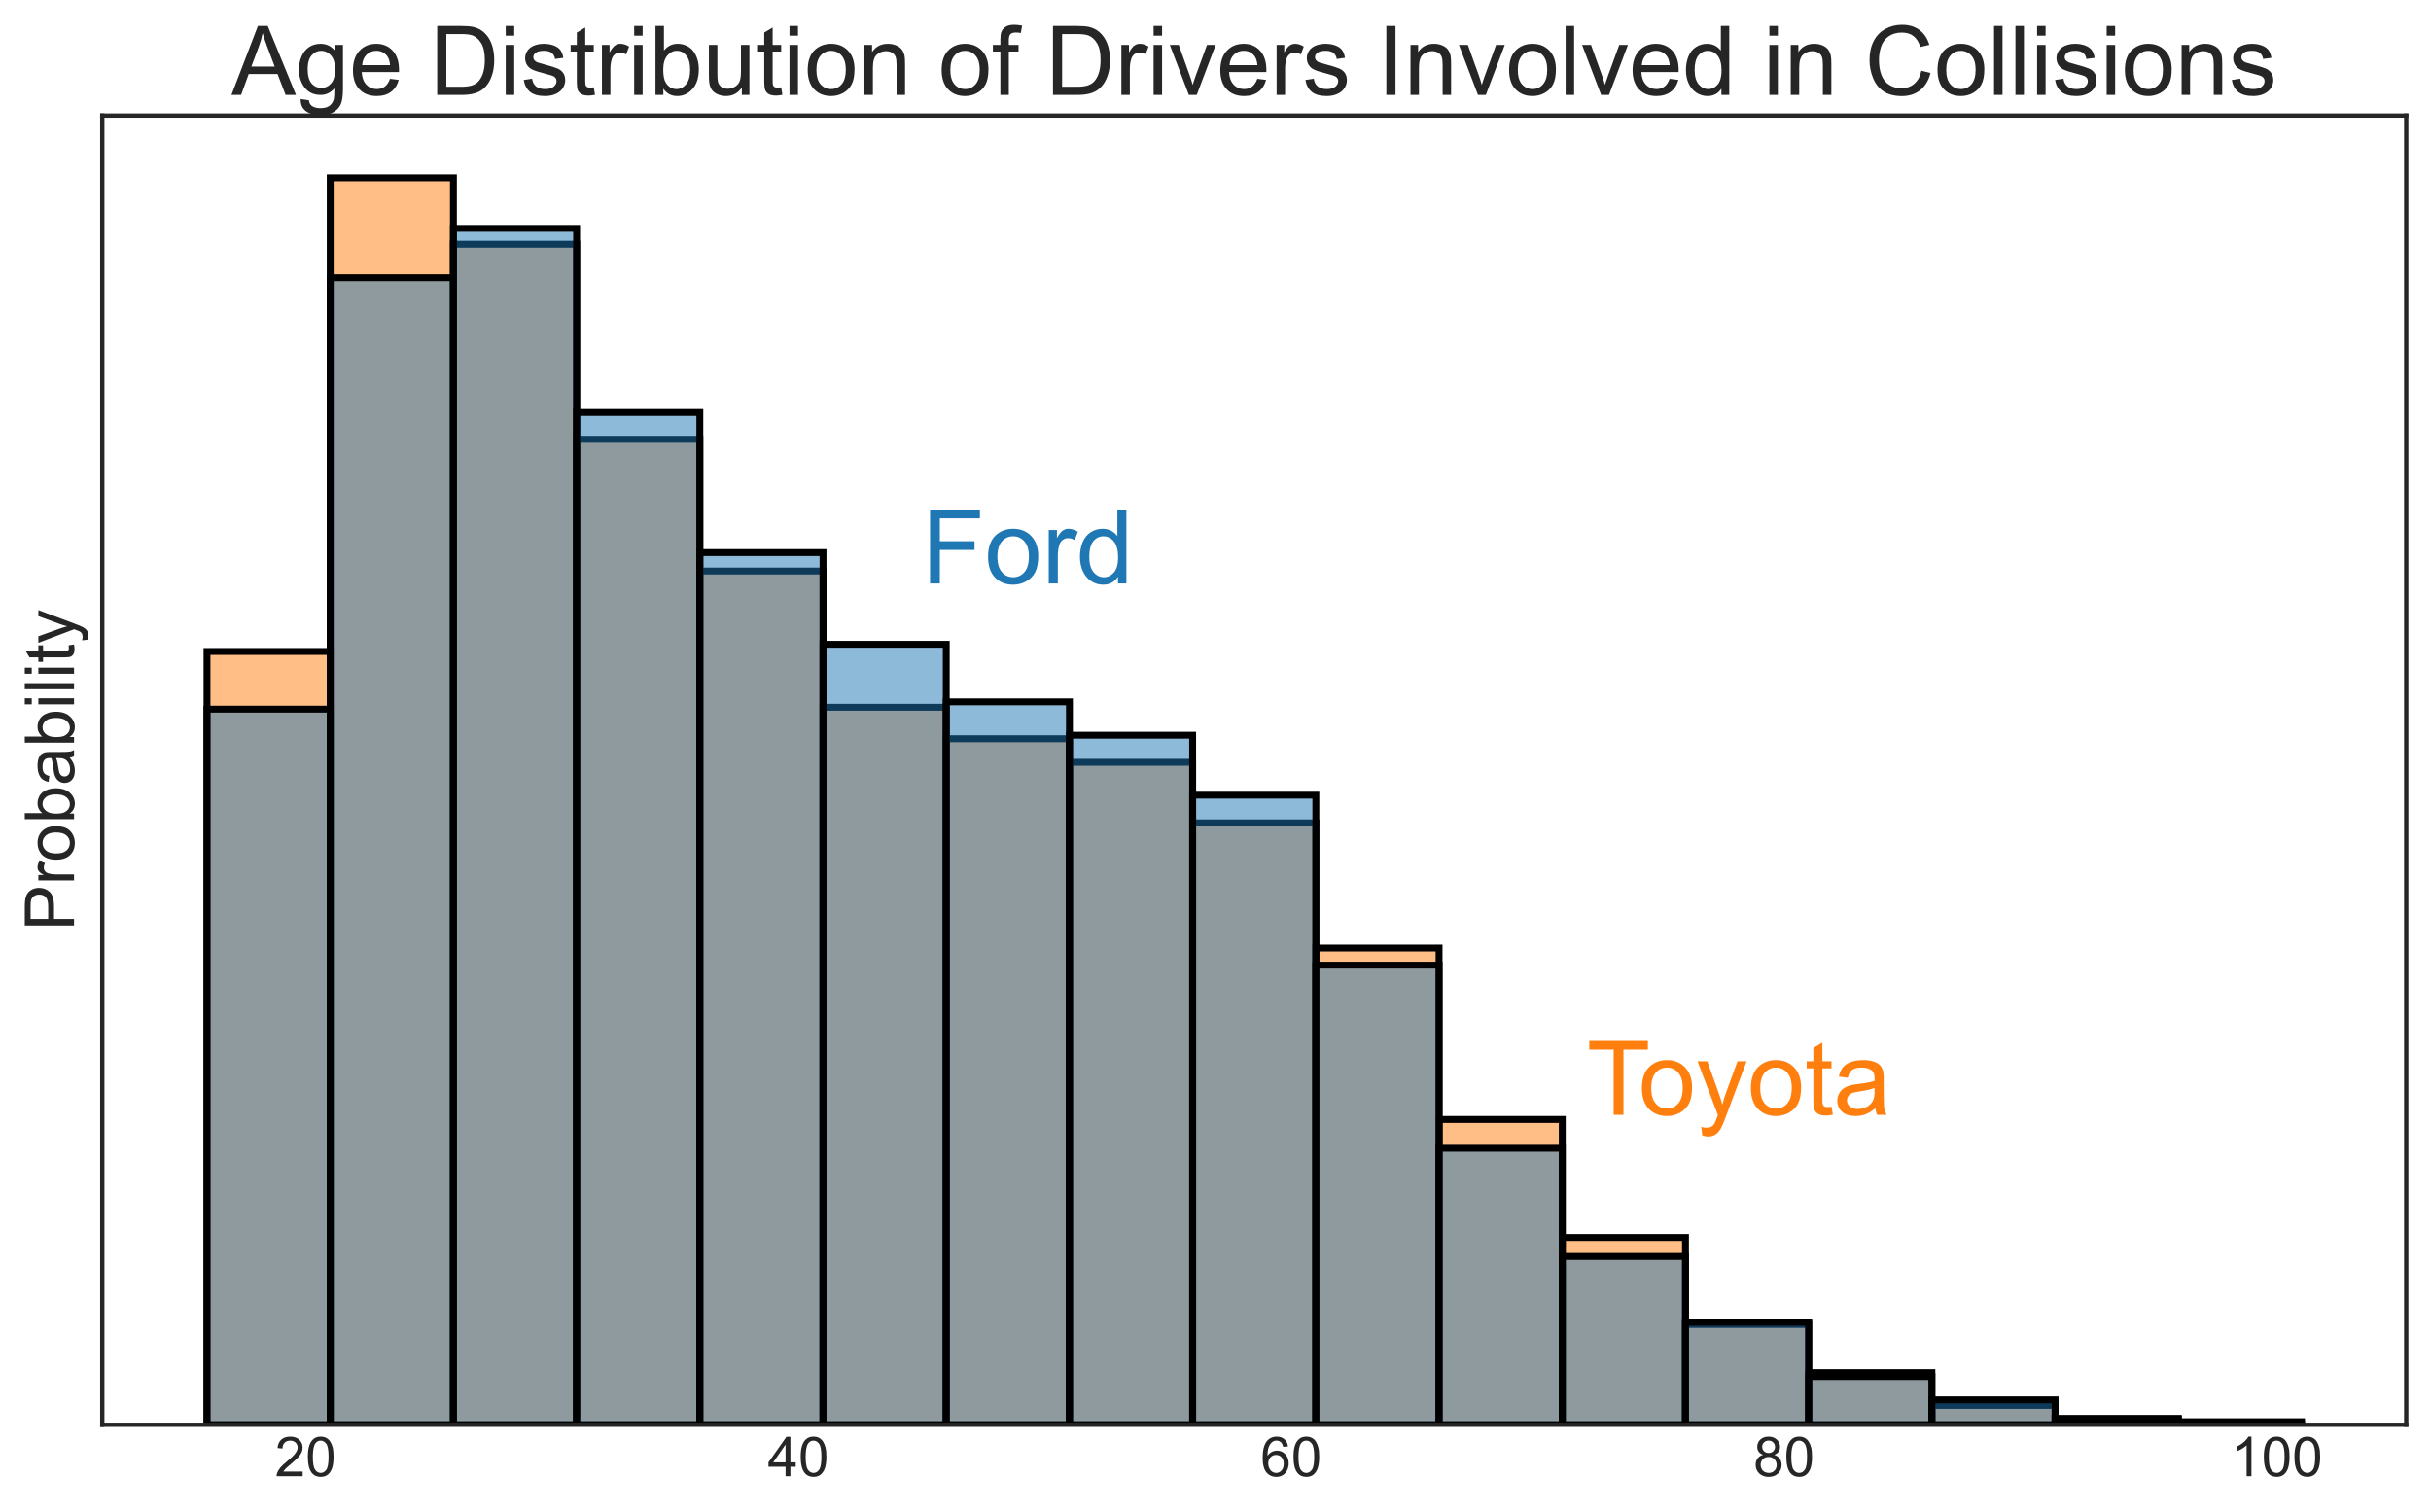
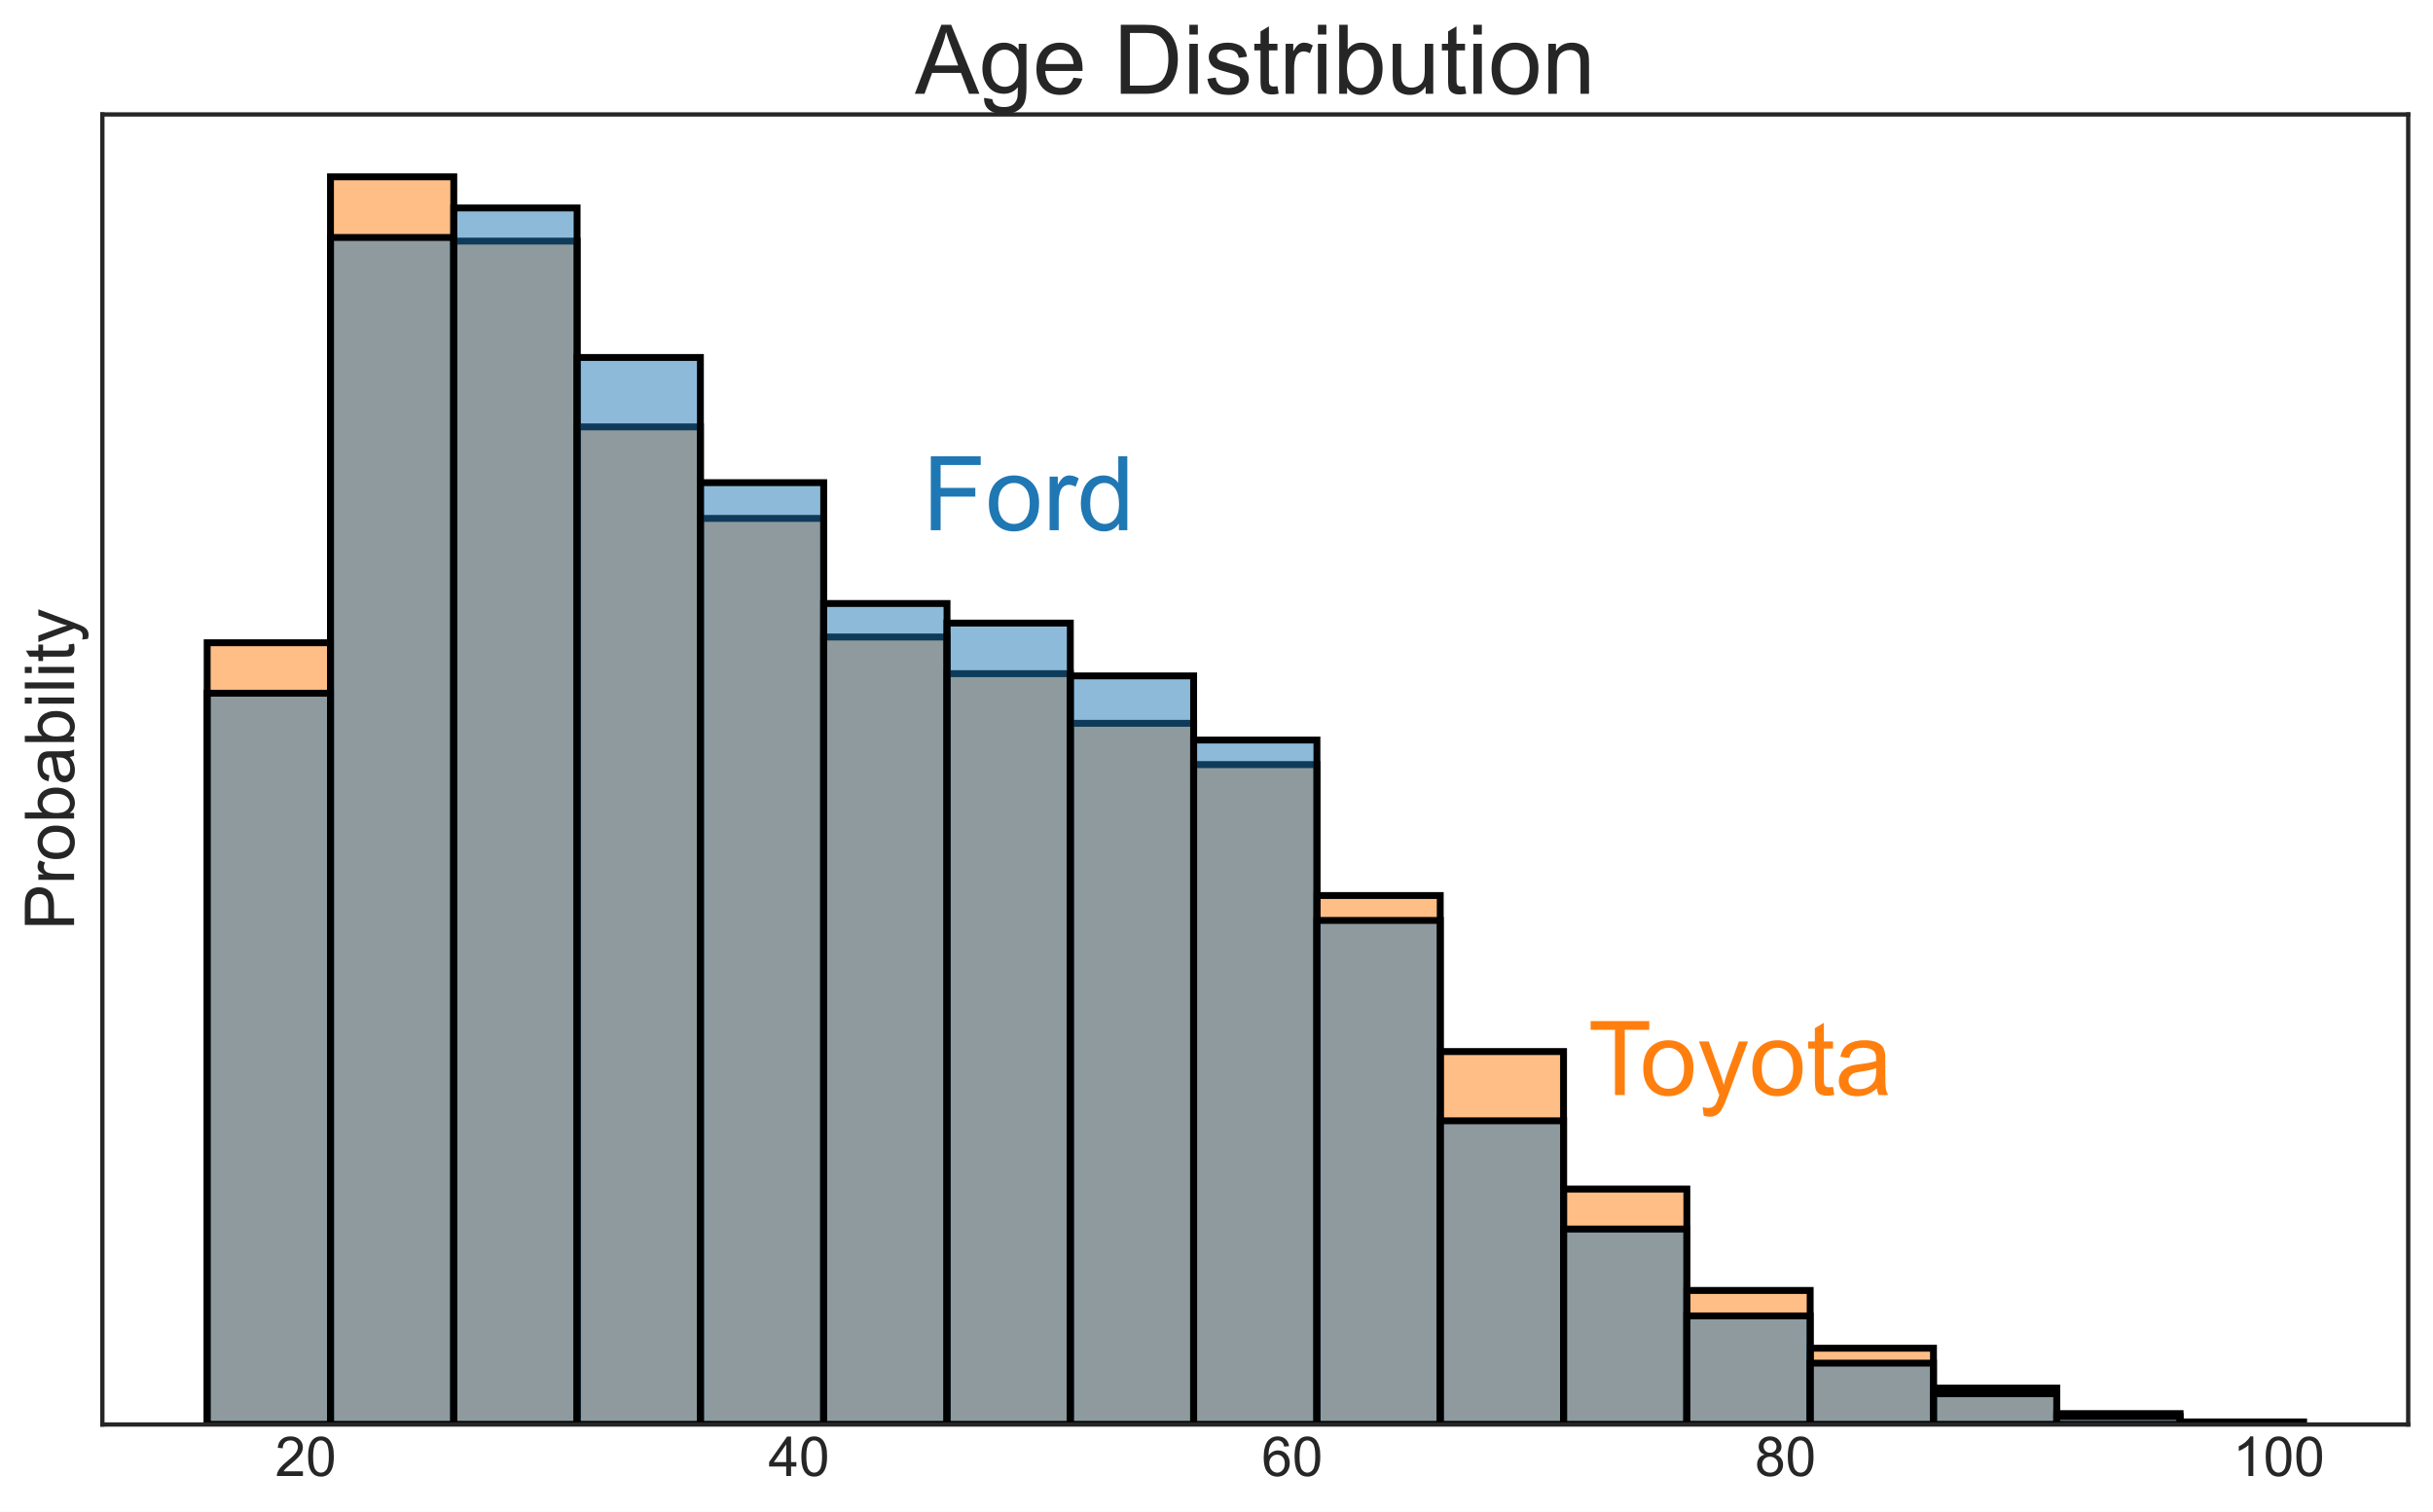
- <svg xmlns="http://www.w3.org/2000/svg" xmlns:xlink="http://www.w3.org/1999/xlink" height="439.436pt" version="1.1" viewBox="0 0 706.525 439.436" width="706.525pt">
+ <svg xmlns="http://www.w3.org/2000/svg" xmlns:xlink="http://www.w3.org/1999/xlink" height="439.094pt" version="1.1" viewBox="0 0 706.525 439.094" width="706.525pt">
  <defs>
    <style type="text/css">*{stroke-linecap:butt;stroke-linejoin:round;}</style>
  </defs>
  <g id="figure_1">
    <g id="patch_1">
-       <path d="M 0 439.436  L 706.525 439.436  L 706.525 0  L 0 0  z " style="fill:#ffffff;" />
+       <path d="M 0 439.094  L 706.525 439.094  L 706.525 0  L 0 0  z " style="fill:#ffffff;" />
    </g>
    <g id="axes_1">
      <g id="patch_2">
-         <path d="M 29.725 414.103  L 699.325 414.103  L 699.325 33.583  L 29.725 33.583  z " style="fill:#ffffff;" />
+         <path d="M 29.725 413.762  L 699.325 413.762  L 699.325 33.242  L 29.725 33.242  z " style="fill:#ffffff;" />
      </g>
      <g id="matplotlib.axis_1">
        <g id="xtick_1">
          <g id="line2d_1" />
          <g id="text_1">
-             <g style="fill:#262626;" transform="translate(79.90985 429.0556)scale(0.16 -0.16)">
+             <g style="fill:#262626;" transform="translate(79.90985 428.7144)scale(0.16 -0.16)">
              <defs>
                <path d="M 3222 541  L 3222 0  L 194 0  Q 188 203 259 391  Q 375 700 629 1000  Q 884 1300 1366 1694  Q 2113 2306 2375 2664  Q 2638 3022 2638 3341  Q 2638 3675 2398 3904  Q 2159 4134 1775 4134  Q 1369 4134 1125 3890  Q 881 3647 878 3216  L 300 3275  Q 359 3922 746 4261  Q 1134 4600 1788 4600  Q 2447 4600 2831 4234  Q 3216 3869 3216 3328  Q 3216 3053 3103 2787  Q 2991 2522 2730 2228  Q 2469 1934 1863 1422  Q 1356 997 1212 845  Q 1069 694 975 541  L 3222 541  z " id="ArialMT-32" transform="scale(0.015625)" />
                <path d="M 266 2259  Q 266 3072 433 3567  Q 600 4063 929 4331  Q 1259 4600 1759 4600  Q 2128 4600 2406 4451  Q 2684 4303 2865 4023  Q 3047 3744 3150 3342  Q 3253 2941 3253 2259  Q 3253 1453 3087 958  Q 2922 463 2592 192  Q 2263 -78 1759 -78  Q 1097 -78 719 397  Q 266 969 266 2259  z M 844 2259  Q 844 1131 1108 757  Q 1372 384 1759 384  Q 2147 384 2411 759  Q 2675 1134 2675 2259  Q 2675 3391 2411 3762  Q 2147 4134 1753 4134  Q 1366 4134 1134 3806  Q 844 3388 844 2259  z " id="ArialMT-30" transform="scale(0.015625)" />
              </defs>
              <use xlink:href="#ArialMT-32" />
              <use x="55.615" xlink:href="#ArialMT-30" />
            </g>
          </g>
        </g>
        <g id="xtick_2">
          <g id="line2d_2" />
          <g id="text_2">
-             <g style="fill:#262626;" transform="translate(223.1398 429.0556)scale(0.16 -0.16)">
+             <g style="fill:#262626;" transform="translate(223.1398 428.7144)scale(0.16 -0.16)">
              <defs>
                <path d="M 2069 0  L 2069 1097  L 81 1097  L 81 1613  L 2172 4581  L 2631 4581  L 2631 1613  L 3250 1613  L 3250 1097  L 2631 1097  L 2631 0  L 2069 0  z M 2069 1613  L 2069 3678  L 634 1613  L 2069 1613  z " id="ArialMT-34" transform="scale(0.015625)" />
              </defs>
              <use xlink:href="#ArialMT-34" />
              <use x="55.615" xlink:href="#ArialMT-30" />
            </g>
          </g>
        </g>
        <g id="xtick_3">
          <g id="line2d_3" />
          <g id="text_3">
-             <g style="fill:#262626;" transform="translate(366.3697 429.0556)scale(0.16 -0.16)">
+             <g style="fill:#262626;" transform="translate(366.3697 428.7144)scale(0.16 -0.16)">
              <defs>
                <path d="M 3184 3459  L 2625 3416  Q 2550 3747 2413 3897  Q 2184 4138 1850 4138  Q 1581 4138 1378 3988  Q 1113 3794 959 3422  Q 806 3050 800 2363  Q 1003 2672 1297 2822  Q 1591 2972 1913 2972  Q 2475 2972 2870 2558  Q 3266 2144 3266 1488  Q 3266 1056 3080 686  Q 2894 316 2569 119  Q 2244 -78 1831 -78  Q 1128 -78 684 439  Q 241 956 241 2144  Q 241 3472 731 4075  Q 1159 4600 1884 4600  Q 2425 4600 2770 4297  Q 3116 3994 3184 3459  z M 888 1484  Q 888 1194 1011 928  Q 1134 663 1356 523  Q 1578 384 1822 384  Q 2178 384 2434 671  Q 2691 959 2691 1453  Q 2691 1928 2437 2201  Q 2184 2475 1800 2475  Q 1419 2475 1153 2201  Q 888 1928 888 1484  z " id="ArialMT-36" transform="scale(0.015625)" />
              </defs>
              <use xlink:href="#ArialMT-36" />
              <use x="55.615" xlink:href="#ArialMT-30" />
            </g>
          </g>
        </g>
        <g id="xtick_4">
          <g id="line2d_4" />
          <g id="text_4">
-             <g style="fill:#262626;" transform="translate(509.5997 429.0556)scale(0.16 -0.16)">
+             <g style="fill:#262626;" transform="translate(509.5997 428.7144)scale(0.16 -0.16)">
              <defs>
                <path d="M 1131 2484  Q 781 2613 612 2850  Q 444 3088 444 3419  Q 444 3919 803 4259  Q 1163 4600 1759 4600  Q 2359 4600 2725 4251  Q 3091 3903 3091 3403  Q 3091 3084 2923 2848  Q 2756 2613 2416 2484  Q 2838 2347 3058 2040  Q 3278 1734 3278 1309  Q 3278 722 2862 322  Q 2447 -78 1769 -78  Q 1091 -78 675 323  Q 259 725 259 1325  Q 259 1772 486 2073  Q 713 2375 1131 2484  z M 1019 3438  Q 1019 3113 1228 2906  Q 1438 2700 1772 2700  Q 2097 2700 2305 2904  Q 2513 3109 2513 3406  Q 2513 3716 2298 3927  Q 2084 4138 1766 4138  Q 1444 4138 1231 3931  Q 1019 3725 1019 3438  z M 838 1322  Q 838 1081 952 856  Q 1066 631 1291 507  Q 1516 384 1775 384  Q 2178 384 2440 643  Q 2703 903 2703 1303  Q 2703 1709 2433 1975  Q 2163 2241 1756 2241  Q 1359 2241 1098 1978  Q 838 1716 838 1322  z " id="ArialMT-38" transform="scale(0.015625)" />
              </defs>
              <use xlink:href="#ArialMT-38" />
              <use x="55.615" xlink:href="#ArialMT-30" />
            </g>
          </g>
        </g>
        <g id="xtick_5">
          <g id="line2d_5" />
          <g id="text_5">
-             <g style="fill:#262626;" transform="translate(648.3809 429.0556)scale(0.16 -0.16)">
+             <g style="fill:#262626;" transform="translate(648.3809 428.7144)scale(0.16 -0.16)">
              <defs>
                <path d="M 2384 0  L 1822 0  L 1822 3584  Q 1619 3391 1289 3197  Q 959 3003 697 2906  L 697 3450  Q 1169 3672 1522 3987  Q 1875 4303 2022 4600  L 2384 4600  L 2384 0  z " id="ArialMT-31" transform="scale(0.015625)" />
              </defs>
              <use xlink:href="#ArialMT-31" />
              <use x="55.615" xlink:href="#ArialMT-30" />
              <use x="111.23" xlink:href="#ArialMT-30" />
            </g>
          </g>
        </g>
      </g>
      <g id="matplotlib.axis_2">
        <g id="ytick_1">
          <g id="line2d_6" />
        </g>
        <g id="ytick_2">
          <g id="line2d_7" />
        </g>
        <g id="ytick_3">
          <g id="line2d_8" />
        </g>
        <g id="ytick_4">
          <g id="line2d_9" />
        </g>
        <g id="ytick_5">
          <g id="line2d_10" />
        </g>
        <g id="ytick_6">
          <g id="line2d_11" />
        </g>
        <g id="ytick_7">
          <g id="line2d_12" />
        </g>
-         <g id="ytick_8">
-           <g id="line2d_13" />
-         </g>
        <g id="text_6">
-           <g style="fill:#262626;" transform="translate(21.51562 270.5306)rotate(-90)scale(0.2 -0.2)">
+           <g style="fill:#262626;" transform="translate(21.51562 270.1894)rotate(-90)scale(0.2 -0.2)">
            <defs>
              <path d="M 494 0  L 494 4581  L 2222 4581  Q 2678 4581 2919 4538  Q 3256 4481 3484 4323  Q 3713 4166 3852 3881  Q 3991 3597 3991 3256  Q 3991 2672 3619 2267  Q 3247 1863 2275 1863  L 1100 1863  L 1100 0  L 494 0  z M 1100 2403  L 2284 2403  Q 2872 2403 3119 2622  Q 3366 2841 3366 3238  Q 3366 3525 3220 3729  Q 3075 3934 2838 4000  Q 2684 4041 2272 4041  L 1100 4041  L 1100 2403  z " id="ArialMT-50" transform="scale(0.015625)" />
              <path d="M 416 0  L 416 3319  L 922 3319  L 922 2816  Q 1116 3169 1280 3281  Q 1444 3394 1641 3394  Q 1925 3394 2219 3213  L 2025 2691  Q 1819 2813 1613 2813  Q 1428 2813 1281 2702  Q 1134 2591 1072 2394  Q 978 2094 978 1738  L 978 0  L 416 0  z " id="ArialMT-72" transform="scale(0.015625)" />
              <path d="M 213 1659  Q 213 2581 725 3025  Q 1153 3394 1769 3394  Q 2453 3394 2887 2945  Q 3322 2497 3322 1706  Q 3322 1066 3130 698  Q 2938 331 2570 128  Q 2203 -75 1769 -75  Q 1072 -75 642 372  Q 213 819 213 1659  z M 791 1659  Q 791 1022 1069 705  Q 1347 388 1769 388  Q 2188 388 2466 706  Q 2744 1025 2744 1678  Q 2744 2294 2464 2611  Q 2184 2928 1769 2928  Q 1347 2928 1069 2612  Q 791 2297 791 1659  z " id="ArialMT-6f" transform="scale(0.015625)" />
              <path d="M 941 0  L 419 0  L 419 4581  L 981 4581  L 981 2947  Q 1338 3394 1891 3394  Q 2197 3394 2470 3270  Q 2744 3147 2920 2923  Q 3097 2700 3197 2384  Q 3297 2069 3297 1709  Q 3297 856 2875 390  Q 2453 -75 1863 -75  Q 1275 -75 941 416  L 941 0  z M 934 1684  Q 934 1088 1097 822  Q 1363 388 1816 388  Q 2184 388 2453 708  Q 2722 1028 2722 1663  Q 2722 2313 2464 2622  Q 2206 2931 1841 2931  Q 1472 2931 1203 2611  Q 934 2291 934 1684  z " id="ArialMT-62" transform="scale(0.015625)" />
              <path d="M 2588 409  Q 2275 144 1986 34  Q 1697 -75 1366 -75  Q 819 -75 525 192  Q 231 459 231 875  Q 231 1119 342 1320  Q 453 1522 633 1644  Q 813 1766 1038 1828  Q 1203 1872 1538 1913  Q 2219 1994 2541 2106  Q 2544 2222 2544 2253  Q 2544 2597 2384 2738  Q 2169 2928 1744 2928  Q 1347 2928 1158 2789  Q 969 2650 878 2297  L 328 2372  Q 403 2725 575 2942  Q 747 3159 1072 3276  Q 1397 3394 1825 3394  Q 2250 3394 2515 3294  Q 2781 3194 2906 3042  Q 3031 2891 3081 2659  Q 3109 2516 3109 2141  L 3109 1391  Q 3109 606 3145 398  Q 3181 191 3288 0  L 2700 0  Q 2613 175 2588 409  z M 2541 1666  Q 2234 1541 1622 1453  Q 1275 1403 1131 1340  Q 988 1278 909 1158  Q 831 1038 831 891  Q 831 666 1001 516  Q 1172 366 1500 366  Q 1825 366 2078 508  Q 2331 650 2450 897  Q 2541 1088 2541 1459  L 2541 1666  z " id="ArialMT-61" transform="scale(0.015625)" />
              <path d="M 425 3934  L 425 4581  L 988 4581  L 988 3934  L 425 3934  z M 425 0  L 425 3319  L 988 3319  L 988 0  L 425 0  z " id="ArialMT-69" transform="scale(0.015625)" />
              <path d="M 409 0  L 409 4581  L 972 4581  L 972 0  L 409 0  z " id="ArialMT-6c" transform="scale(0.015625)" />
              <path d="M 1650 503  L 1731 6  Q 1494 -44 1306 -44  Q 1000 -44 831 53  Q 663 150 594 308  Q 525 466 525 972  L 525 2881  L 113 2881  L 113 3319  L 525 3319  L 525 4141  L 1084 4478  L 1084 3319  L 1650 3319  L 1650 2881  L 1084 2881  L 1084 941  Q 1084 700 1114 631  Q 1144 563 1211 522  Q 1278 481 1403 481  Q 1497 481 1650 503  z " id="ArialMT-74" transform="scale(0.015625)" />
              <path d="M 397 -1278  L 334 -750  Q 519 -800 656 -800  Q 844 -800 956 -737  Q 1069 -675 1141 -563  Q 1194 -478 1313 -144  Q 1328 -97 1363 -6  L 103 3319  L 709 3319  L 1400 1397  Q 1534 1031 1641 628  Q 1738 1016 1872 1384  L 2581 3319  L 3144 3319  L 1881 -56  Q 1678 -603 1566 -809  Q 1416 -1088 1222 -1217  Q 1028 -1347 759 -1347  Q 597 -1347 397 -1278  z " id="ArialMT-79" transform="scale(0.015625)" />
            </defs>
            <use xlink:href="#ArialMT-50" />
            <use x="66.699" xlink:href="#ArialMT-72" />
            <use x="100" xlink:href="#ArialMT-6f" />
            <use x="155.615" xlink:href="#ArialMT-62" />
            <use x="211.23" xlink:href="#ArialMT-61" />
            <use x="266.846" xlink:href="#ArialMT-62" />
            <use x="322.461" xlink:href="#ArialMT-69" />
            <use x="344.678" xlink:href="#ArialMT-6c" />
            <use x="366.895" xlink:href="#ArialMT-69" />
            <use x="389.111" xlink:href="#ArialMT-74" />
            <use x="416.895" xlink:href="#ArialMT-79" />
          </g>
        </g>
      </g>
      <g id="patch_3">
-         <path clip-path="url(#pedf940b7d2)" d="M 60.161 414.103  L 95.969 414.103  L 95.969 189.343  L 60.161 189.343  z " style="fill:#ff7f0e;fill-opacity:0.5;stroke:#000000;stroke-linejoin:miter;stroke-width:2;" />
+         <path clip-path="url(#p0f31613806)" d="M 60.161 413.762  L 95.969 413.762  L 95.969 186.688  L 60.161 186.688  z " style="fill:#ff7f0e;fill-opacity:0.5;stroke:#000000;stroke-linejoin:miter;stroke-width:2;" />
      </g>
      <g id="patch_4">
-         <path clip-path="url(#pedf940b7d2)" d="M 95.969 414.103  L 131.776 414.103  L 131.776 51.703  L 95.969 51.703  z " style="fill:#ff7f0e;fill-opacity:0.5;stroke:#000000;stroke-linejoin:miter;stroke-width:2;" />
+         <path clip-path="url(#p0f31613806)" d="M 95.969 413.762  L 131.776 413.762  L 131.776 51.362  L 95.969 51.362  z " style="fill:#ff7f0e;fill-opacity:0.5;stroke:#000000;stroke-linejoin:miter;stroke-width:2;" />
      </g>
      <g id="patch_5">
-         <path clip-path="url(#pedf940b7d2)" d="M 131.776 414.103  L 167.584 414.103  L 167.584 71.003  L 131.776 71.003  z " style="fill:#ff7f0e;fill-opacity:0.5;stroke:#000000;stroke-linejoin:miter;stroke-width:2;" />
+         <path clip-path="url(#p0f31613806)" d="M 131.776 413.762  L 167.584 413.762  L 167.584 70.025  L 131.776 70.025  z " style="fill:#ff7f0e;fill-opacity:0.5;stroke:#000000;stroke-linejoin:miter;stroke-width:2;" />
      </g>
      <g id="patch_6">
-         <path clip-path="url(#pedf940b7d2)" d="M 167.584 414.103  L 203.391 414.103  L 203.391 127.674  L 167.584 127.674  z " style="fill:#ff7f0e;fill-opacity:0.5;stroke:#000000;stroke-linejoin:miter;stroke-width:2;" />
+         <path clip-path="url(#p0f31613806)" d="M 167.584 413.762  L 203.391 413.762  L 203.391 123.985  L 167.584 123.985  z " style="fill:#ff7f0e;fill-opacity:0.5;stroke:#000000;stroke-linejoin:miter;stroke-width:2;" />
      </g>
      <g id="patch_7">
-         <path clip-path="url(#pedf940b7d2)" d="M 203.391 414.103  L 239.199 414.103  L 239.199 165.967  L 203.391 165.967  z " style="fill:#ff7f0e;fill-opacity:0.5;stroke:#000000;stroke-linejoin:miter;stroke-width:2;" />
+         <path clip-path="url(#p0f31613806)" d="M 203.391 413.762  L 239.199 413.762  L 239.199 150.58  L 203.391 150.58  z " style="fill:#ff7f0e;fill-opacity:0.5;stroke:#000000;stroke-linejoin:miter;stroke-width:2;" />
      </g>
      <g id="patch_8">
-         <path clip-path="url(#pedf940b7d2)" d="M 239.199 414.103  L 275.006 414.103  L 275.006 205.567  L 239.199 205.567  z " style="fill:#ff7f0e;fill-opacity:0.5;stroke:#000000;stroke-linejoin:miter;stroke-width:2;" />
+         <path clip-path="url(#p0f31613806)" d="M 239.199 413.762  L 275.006 413.762  L 275.006 185.023  L 239.199 185.023  z " style="fill:#ff7f0e;fill-opacity:0.5;stroke:#000000;stroke-linejoin:miter;stroke-width:2;" />
      </g>
      <g id="patch_9">
-         <path clip-path="url(#pedf940b7d2)" d="M 275.006 414.103  L 310.814 414.103  L 310.814 214.718  L 275.006 214.718  z " style="fill:#ff7f0e;fill-opacity:0.5;stroke:#000000;stroke-linejoin:miter;stroke-width:2;" />
+         <path clip-path="url(#p0f31613806)" d="M 275.006 413.762  L 310.814 413.762  L 310.814 195.67  L 275.006 195.67  z " style="fill:#ff7f0e;fill-opacity:0.5;stroke:#000000;stroke-linejoin:miter;stroke-width:2;" />
      </g>
      <g id="patch_10">
-         <path clip-path="url(#pedf940b7d2)" d="M 310.814 414.103  L 346.621 414.103  L 346.621 221.561  L 310.814 221.561  z " style="fill:#ff7f0e;fill-opacity:0.5;stroke:#000000;stroke-linejoin:miter;stroke-width:2;" />
+         <path clip-path="url(#p0f31613806)" d="M 310.814 413.762  L 346.621 413.762  L 346.621 210.094  L 310.814 210.094  z " style="fill:#ff7f0e;fill-opacity:0.5;stroke:#000000;stroke-linejoin:miter;stroke-width:2;" />
      </g>
      <g id="patch_11">
-         <path clip-path="url(#pedf940b7d2)" d="M 346.621 414.103  L 382.429 414.103  L 382.429 239.17  L 346.621 239.17  z " style="fill:#ff7f0e;fill-opacity:0.5;stroke:#000000;stroke-linejoin:miter;stroke-width:2;" />
+         <path clip-path="url(#p0f31613806)" d="M 346.621 413.762  L 382.429 413.762  L 382.429 222.083  L 346.621 222.083  z " style="fill:#ff7f0e;fill-opacity:0.5;stroke:#000000;stroke-linejoin:miter;stroke-width:2;" />
      </g>
      <g id="patch_12">
-         <path clip-path="url(#pedf940b7d2)" d="M 382.429 414.103  L 418.236 414.103  L 418.236 275.541  L 382.429 275.541  z " style="fill:#ff7f0e;fill-opacity:0.5;stroke:#000000;stroke-linejoin:miter;stroke-width:2;" />
+         <path clip-path="url(#p0f31613806)" d="M 382.429 413.762  L 418.236 413.762  L 418.236 260.108  L 382.429 260.108  z " style="fill:#ff7f0e;fill-opacity:0.5;stroke:#000000;stroke-linejoin:miter;stroke-width:2;" />
      </g>
      <g id="patch_13">
-         <path clip-path="url(#pedf940b7d2)" d="M 418.236 414.103  L 454.044 414.103  L 454.044 325.368  L 418.236 325.368  z " style="fill:#ff7f0e;fill-opacity:0.5;stroke:#000000;stroke-linejoin:miter;stroke-width:2;" />
+         <path clip-path="url(#p0f31613806)" d="M 418.236 413.762  L 454.044 413.762  L 454.044 305.436  L 418.236 305.436  z " style="fill:#ff7f0e;fill-opacity:0.5;stroke:#000000;stroke-linejoin:miter;stroke-width:2;" />
      </g>
      <g id="patch_14">
-         <path clip-path="url(#pedf940b7d2)" d="M 454.044 414.103  L 489.851 414.103  L 489.851 359.662  L 454.044 359.662  z " style="fill:#ff7f0e;fill-opacity:0.5;stroke:#000000;stroke-linejoin:miter;stroke-width:2;" />
+         <path clip-path="url(#p0f31613806)" d="M 454.044 413.762  L 489.851 413.762  L 489.851 345.378  L 454.044 345.378  z " style="fill:#ff7f0e;fill-opacity:0.5;stroke:#000000;stroke-linejoin:miter;stroke-width:2;" />
      </g>
      <g id="patch_15">
-         <path clip-path="url(#pedf940b7d2)" d="M 489.851 414.103  L 525.659 414.103  L 525.659 384.96  L 489.851 384.96  z " style="fill:#ff7f0e;fill-opacity:0.5;stroke:#000000;stroke-linejoin:miter;stroke-width:2;" />
+         <path clip-path="url(#p0f31613806)" d="M 489.851 413.762  L 525.659 413.762  L 525.659 374.827  L 489.851 374.827  z " style="fill:#ff7f0e;fill-opacity:0.5;stroke:#000000;stroke-linejoin:miter;stroke-width:2;" />
      </g>
      <g id="patch_16">
-         <path clip-path="url(#pedf940b7d2)" d="M 525.659 414.103  L 561.466 414.103  L 561.466 398.955  L 525.659 398.955  z " style="fill:#ff7f0e;fill-opacity:0.5;stroke:#000000;stroke-linejoin:miter;stroke-width:2;" />
+         <path clip-path="url(#p0f31613806)" d="M 525.659 413.762  L 561.466 413.762  L 561.466 391.602  L 525.659 391.602  z " style="fill:#ff7f0e;fill-opacity:0.5;stroke:#000000;stroke-linejoin:miter;stroke-width:2;" />
      </g>
      <g id="patch_17">
-         <path clip-path="url(#pedf940b7d2)" d="M 561.466 414.103  L 597.274 414.103  L 597.274 408.49  L 561.466 408.49  z " style="fill:#ff7f0e;fill-opacity:0.5;stroke:#000000;stroke-linejoin:miter;stroke-width:2;" />
+         <path clip-path="url(#p0f31613806)" d="M 561.466 413.762  L 597.274 413.762  L 597.274 403.185  L 561.466 403.185  z " style="fill:#ff7f0e;fill-opacity:0.5;stroke:#000000;stroke-linejoin:miter;stroke-width:2;" />
      </g>
      <g id="patch_18">
-         <path clip-path="url(#pedf940b7d2)" d="M 597.274 414.103  L 633.081 414.103  L 633.081 412.411  L 597.274 412.411  z " style="fill:#ff7f0e;fill-opacity:0.5;stroke:#000000;stroke-linejoin:miter;stroke-width:2;" />
+         <path clip-path="url(#p0f31613806)" d="M 597.274 413.762  L 633.081 413.762  L 633.081 410.6  L 597.274 410.6  z " style="fill:#ff7f0e;fill-opacity:0.5;stroke:#000000;stroke-linejoin:miter;stroke-width:2;" />
      </g>
      <g id="patch_19">
-         <path clip-path="url(#pedf940b7d2)" d="M 633.081 414.103  L 668.889 414.103  L 668.889 413.872  L 633.081 413.872  z " style="fill:#ff7f0e;fill-opacity:0.5;stroke:#000000;stroke-linejoin:miter;stroke-width:2;" />
+         <path clip-path="url(#p0f31613806)" d="M 633.081 413.762  L 668.889 413.762  L 668.889 413.006  L 633.081 413.006  z " style="fill:#ff7f0e;fill-opacity:0.5;stroke:#000000;stroke-linejoin:miter;stroke-width:2;" />
      </g>
      <g id="patch_20">
-         <path clip-path="url(#pedf940b7d2)" d="M 60.161 414.103  L 95.969 414.103  L 95.969 206.112  L 60.161 206.112  z " style="fill:#1f77b4;fill-opacity:0.5;stroke:#000000;stroke-linejoin:miter;stroke-width:2;" />
+         <path clip-path="url(#p0f31613806)" d="M 60.161 413.762  L 95.969 413.762  L 95.969 201.343  L 60.161 201.343  z " style="fill:#1f77b4;fill-opacity:0.5;stroke:#000000;stroke-linejoin:miter;stroke-width:2;" />
      </g>
      <g id="patch_21">
-         <path clip-path="url(#pedf940b7d2)" d="M 95.969 414.103  L 131.776 414.103  L 131.776 80.73  L 95.969 80.73  z " style="fill:#1f77b4;fill-opacity:0.5;stroke:#000000;stroke-linejoin:miter;stroke-width:2;" />
+         <path clip-path="url(#p0f31613806)" d="M 95.969 413.762  L 131.776 413.762  L 131.776 68.969  L 95.969 68.969  z " style="fill:#1f77b4;fill-opacity:0.5;stroke:#000000;stroke-linejoin:miter;stroke-width:2;" />
      </g>
      <g id="patch_22">
-         <path clip-path="url(#pedf940b7d2)" d="M 131.776 414.103  L 167.584 414.103  L 167.584 66.381  L 131.776 66.381  z " style="fill:#1f77b4;fill-opacity:0.5;stroke:#000000;stroke-linejoin:miter;stroke-width:2;" />
+         <path clip-path="url(#p0f31613806)" d="M 131.776 413.762  L 167.584 413.762  L 167.584 60.399  L 131.776 60.399  z " style="fill:#1f77b4;fill-opacity:0.5;stroke:#000000;stroke-linejoin:miter;stroke-width:2;" />
      </g>
      <g id="patch_23">
-         <path clip-path="url(#pedf940b7d2)" d="M 167.584 414.103  L 203.391 414.103  L 203.391 119.882  L 167.584 119.882  z " style="fill:#1f77b4;fill-opacity:0.5;stroke:#000000;stroke-linejoin:miter;stroke-width:2;" />
+         <path clip-path="url(#p0f31613806)" d="M 167.584 413.762  L 203.391 413.762  L 203.391 103.835  L 167.584 103.835  z " style="fill:#1f77b4;fill-opacity:0.5;stroke:#000000;stroke-linejoin:miter;stroke-width:2;" />
      </g>
      <g id="patch_24">
-         <path clip-path="url(#pedf940b7d2)" d="M 203.391 414.103  L 239.199 414.103  L 239.199 160.606  L 203.391 160.606  z " style="fill:#1f77b4;fill-opacity:0.5;stroke:#000000;stroke-linejoin:miter;stroke-width:2;" />
+         <path clip-path="url(#p0f31613806)" d="M 203.391 413.762  L 239.199 413.762  L 239.199 140.2  L 203.391 140.2  z " style="fill:#1f77b4;fill-opacity:0.5;stroke:#000000;stroke-linejoin:miter;stroke-width:2;" />
      </g>
      <g id="patch_25">
-         <path clip-path="url(#pedf940b7d2)" d="M 239.199 414.103  L 275.006 414.103  L 275.006 187.254  L 239.199 187.254  z " style="fill:#1f77b4;fill-opacity:0.5;stroke:#000000;stroke-linejoin:miter;stroke-width:2;" />
+         <path clip-path="url(#p0f31613806)" d="M 239.199 413.762  L 275.006 413.762  L 275.006 175.289  L 239.199 175.289  z " style="fill:#1f77b4;fill-opacity:0.5;stroke:#000000;stroke-linejoin:miter;stroke-width:2;" />
      </g>
      <g id="patch_26">
-         <path clip-path="url(#pedf940b7d2)" d="M 275.006 414.103  L 310.814 414.103  L 310.814 203.994  L 275.006 203.994  z " style="fill:#1f77b4;fill-opacity:0.5;stroke:#000000;stroke-linejoin:miter;stroke-width:2;" />
+         <path clip-path="url(#p0f31613806)" d="M 275.006 413.762  L 310.814 413.762  L 310.814 180.982  L 275.006 180.982  z " style="fill:#1f77b4;fill-opacity:0.5;stroke:#000000;stroke-linejoin:miter;stroke-width:2;" />
      </g>
      <g id="patch_27">
-         <path clip-path="url(#pedf940b7d2)" d="M 310.814 414.103  L 346.621 414.103  L 346.621 213.697  L 310.814 213.697  z " style="fill:#1f77b4;fill-opacity:0.5;stroke:#000000;stroke-linejoin:miter;stroke-width:2;" />
+         <path clip-path="url(#p0f31613806)" d="M 310.814 413.762  L 346.621 413.762  L 346.621 196.319  L 310.814 196.319  z " style="fill:#1f77b4;fill-opacity:0.5;stroke:#000000;stroke-linejoin:miter;stroke-width:2;" />
      </g>
      <g id="patch_28">
-         <path clip-path="url(#pedf940b7d2)" d="M 346.621 414.103  L 382.429 414.103  L 382.429 231.12  L 346.621 231.12  z " style="fill:#1f77b4;fill-opacity:0.5;stroke:#000000;stroke-linejoin:miter;stroke-width:2;" />
+         <path clip-path="url(#p0f31613806)" d="M 346.621 413.762  L 382.429 413.762  L 382.429 214.957  L 346.621 214.957  z " style="fill:#1f77b4;fill-opacity:0.5;stroke:#000000;stroke-linejoin:miter;stroke-width:2;" />
      </g>
      <g id="patch_29">
-         <path clip-path="url(#pedf940b7d2)" d="M 382.429 414.103  L 418.236 414.103  L 418.236 280.522  L 382.429 280.522  z " style="fill:#1f77b4;fill-opacity:0.5;stroke:#000000;stroke-linejoin:miter;stroke-width:2;" />
+         <path clip-path="url(#p0f31613806)" d="M 382.429 413.762  L 418.236 413.762  L 418.236 267.348  L 382.429 267.348  z " style="fill:#1f77b4;fill-opacity:0.5;stroke:#000000;stroke-linejoin:miter;stroke-width:2;" />
      </g>
      <g id="patch_30">
-         <path clip-path="url(#pedf940b7d2)" d="M 418.236 414.103  L 454.044 414.103  L 454.044 333.749  L 418.236 333.749  z " style="fill:#1f77b4;fill-opacity:0.5;stroke:#000000;stroke-linejoin:miter;stroke-width:2;" />
+         <path clip-path="url(#p0f31613806)" d="M 418.236 413.762  L 454.044 413.762  L 454.044 325.553  L 418.236 325.553  z " style="fill:#1f77b4;fill-opacity:0.5;stroke:#000000;stroke-linejoin:miter;stroke-width:2;" />
      </g>
      <g id="patch_31">
-         <path clip-path="url(#pedf940b7d2)" d="M 454.044 414.103  L 489.851 414.103  L 489.851 365.18  L 454.044 365.18  z " style="fill:#1f77b4;fill-opacity:0.5;stroke:#000000;stroke-linejoin:miter;stroke-width:2;" />
+         <path clip-path="url(#p0f31613806)" d="M 454.044 413.762  L 489.851 413.762  L 489.851 356.995  L 454.044 356.995  z " style="fill:#1f77b4;fill-opacity:0.5;stroke:#000000;stroke-linejoin:miter;stroke-width:2;" />
      </g>
      <g id="patch_32">
-         <path clip-path="url(#pedf940b7d2)" d="M 489.851 414.103  L 525.659 414.103  L 525.659 384.312  L 489.851 384.312  z " style="fill:#1f77b4;fill-opacity:0.5;stroke:#000000;stroke-linejoin:miter;stroke-width:2;" />
+         <path clip-path="url(#p0f31613806)" d="M 489.851 413.762  L 525.659 413.762  L 525.659 382.218  L 489.851 382.218  z " style="fill:#1f77b4;fill-opacity:0.5;stroke:#000000;stroke-linejoin:miter;stroke-width:2;" />
      </g>
      <g id="patch_33">
-         <path clip-path="url(#pedf940b7d2)" d="M 525.659 414.103  L 561.466 414.103  L 561.466 400.096  L 525.659 400.096  z " style="fill:#1f77b4;fill-opacity:0.5;stroke:#000000;stroke-linejoin:miter;stroke-width:2;" />
+         <path clip-path="url(#p0f31613806)" d="M 525.659 413.762  L 561.466 413.762  L 561.466 395.934  L 525.659 395.934  z " style="fill:#1f77b4;fill-opacity:0.5;stroke:#000000;stroke-linejoin:miter;stroke-width:2;" />
      </g>
      <g id="patch_34">
-         <path clip-path="url(#pedf940b7d2)" d="M 561.466 414.103  L 597.274 414.103  L 597.274 406.86  L 561.466 406.86  z " style="fill:#1f77b4;fill-opacity:0.5;stroke:#000000;stroke-linejoin:miter;stroke-width:2;" />
+         <path clip-path="url(#p0f31613806)" d="M 561.466 413.762  L 597.274 413.762  L 597.274 404.807  L 561.466 404.807  z " style="fill:#1f77b4;fill-opacity:0.5;stroke:#000000;stroke-linejoin:miter;stroke-width:2;" />
      </g>
      <g id="patch_35">
-         <path clip-path="url(#pedf940b7d2)" d="M 597.274 414.103  L 633.081 414.103  L 633.081 412.258  L 597.274 412.258  z " style="fill:#1f77b4;fill-opacity:0.5;stroke:#000000;stroke-linejoin:miter;stroke-width:2;" />
+         <path clip-path="url(#p0f31613806)" d="M 597.274 413.762  L 633.081 413.762  L 633.081 411.432  L 597.274 411.432  z " style="fill:#1f77b4;fill-opacity:0.5;stroke:#000000;stroke-linejoin:miter;stroke-width:2;" />
      </g>
      <g id="patch_36">
-         <path clip-path="url(#pedf940b7d2)" d="M 633.081 414.103  L 668.889 414.103  L 668.889 413.215  L 633.081 413.215  z " style="fill:#1f77b4;fill-opacity:0.5;stroke:#000000;stroke-linejoin:miter;stroke-width:2;" />
+         <path clip-path="url(#p0f31613806)" d="M 633.081 413.762  L 668.889 413.762  L 668.889 413.073  L 633.081 413.073  z " style="fill:#1f77b4;fill-opacity:0.5;stroke:#000000;stroke-linejoin:miter;stroke-width:2;" />
      </g>
      <g id="patch_37">
-         <path d="M 29.725 414.103  L 29.725 33.583  " style="fill:none;stroke:#262626;stroke-linecap:square;stroke-linejoin:miter;stroke-width:1.25;" />
+         <path d="M 29.725 413.762  L 29.725 33.242  " style="fill:none;stroke:#262626;stroke-linecap:square;stroke-linejoin:miter;stroke-width:1.25;" />
      </g>
      <g id="patch_38">
-         <path d="M 699.325 414.103  L 699.325 33.583  " style="fill:none;stroke:#262626;stroke-linecap:square;stroke-linejoin:miter;stroke-width:1.25;" />
+         <path d="M 699.325 413.762  L 699.325 33.242  " style="fill:none;stroke:#262626;stroke-linecap:square;stroke-linejoin:miter;stroke-width:1.25;" />
      </g>
      <g id="patch_39">
-         <path d="M 29.725 414.103  L 699.325 414.103  " style="fill:none;stroke:#262626;stroke-linecap:square;stroke-linejoin:miter;stroke-width:1.25;" />
+         <path d="M 29.725 413.762  L 699.325 413.762  " style="fill:none;stroke:#262626;stroke-linecap:square;stroke-linejoin:miter;stroke-width:1.25;" />
      </g>
      <g id="patch_40">
-         <path d="M 29.725 33.583  L 699.325 33.583  " style="fill:none;stroke:#262626;stroke-linecap:square;stroke-linejoin:miter;stroke-width:1.25;" />
+         <path d="M 29.725 33.242  L 699.325 33.242  " style="fill:none;stroke:#262626;stroke-linecap:square;stroke-linejoin:miter;stroke-width:1.25;" />
      </g>
      <g id="text_7">
-         <g style="fill:#ff7f0e;" transform="translate(461.2052 324.0206)scale(0.3 -0.3)">
+         <g style="fill:#ff7f0e;" transform="translate(461.2052 318.0614)scale(0.3 -0.3)">
          <defs>
            <path d="M 1659 0  L 1659 4041  L 150 4041  L 150 4581  L 3781 4581  L 3781 4041  L 2266 4041  L 2266 0  L 1659 0  z " id="ArialMT-54" transform="scale(0.015625)" />
          </defs>
          <use xlink:href="#ArialMT-54" />
          <use x="49.959" xlink:href="#ArialMT-6f" />
          <use x="105.574" xlink:href="#ArialMT-79" />
          <use x="155.574" xlink:href="#ArialMT-6f" />
          <use x="211.189" xlink:href="#ArialMT-74" />
          <use x="238.973" xlink:href="#ArialMT-61" />
        </g>
      </g>
      <g id="text_8">
-         <g style="fill:#1f77b4;" transform="translate(267.8448 169.5935)scale(0.3 -0.3)">
+         <g style="fill:#1f77b4;" transform="translate(267.8448 154.0035)scale(0.3 -0.3)">
          <defs>
            <path d="M 525 0  L 525 4581  L 3616 4581  L 3616 4041  L 1131 4041  L 1131 2622  L 3281 2622  L 3281 2081  L 1131 2081  L 1131 0  L 525 0  z " id="ArialMT-46" transform="scale(0.015625)" />
            <path d="M 2575 0  L 2575 419  Q 2259 -75 1647 -75  Q 1250 -75 917 144  Q 584 363 401 755  Q 219 1147 219 1656  Q 219 2153 384 2558  Q 550 2963 881 3178  Q 1213 3394 1622 3394  Q 1922 3394 2156 3267  Q 2391 3141 2538 2938  L 2538 4581  L 3097 4581  L 3097 0  L 2575 0  z M 797 1656  Q 797 1019 1065 703  Q 1334 388 1700 388  Q 2069 388 2326 689  Q 2584 991 2584 1609  Q 2584 2291 2321 2609  Q 2059 2928 1675 2928  Q 1300 2928 1048 2622  Q 797 2316 797 1656  z " id="ArialMT-64" transform="scale(0.015625)" />
          </defs>
          <use xlink:href="#ArialMT-46" />
          <use x="61.084" xlink:href="#ArialMT-6f" />
          <use x="116.699" xlink:href="#ArialMT-72" />
          <use x="150" xlink:href="#ArialMT-64" />
        </g>
      </g>
      <g id="text_9">
-         <g style="fill:#262626;" transform="translate(67.305 27.58312)scale(0.28 -0.28)">
+         <g style="fill:#262626;" transform="translate(265.7025 27.24188)scale(0.28 -0.28)">
          <defs>
            <path d="M -9 0  L 1750 4581  L 2403 4581  L 4278 0  L 3588 0  L 3053 1388  L 1138 1388  L 634 0  L -9 0  z M 1313 1881  L 2866 1881  L 2388 3150  Q 2169 3728 2063 4100  Q 1975 3659 1816 3225  L 1313 1881  z " id="ArialMT-41" transform="scale(0.015625)" />
            <path d="M 319 -275  L 866 -356  Q 900 -609 1056 -725  Q 1266 -881 1628 -881  Q 2019 -881 2231 -725  Q 2444 -569 2519 -288  Q 2563 -116 2559 434  Q 2191 0 1641 0  Q 956 0 581 494  Q 206 988 206 1678  Q 206 2153 378 2554  Q 550 2956 876 3175  Q 1203 3394 1644 3394  Q 2231 3394 2613 2919  L 2613 3319  L 3131 3319  L 3131 450  Q 3131 -325 2973 -648  Q 2816 -972 2473 -1159  Q 2131 -1347 1631 -1347  Q 1038 -1347 672 -1080  Q 306 -813 319 -275  z M 784 1719  Q 784 1066 1043 766  Q 1303 466 1694 466  Q 2081 466 2343 764  Q 2606 1063 2606 1700  Q 2606 2309 2336 2618  Q 2066 2928 1684 2928  Q 1309 2928 1046 2623  Q 784 2319 784 1719  z " id="ArialMT-67" transform="scale(0.015625)" />
            <path d="M 2694 1069  L 3275 997  Q 3138 488 2766 206  Q 2394 -75 1816 -75  Q 1088 -75 661 373  Q 234 822 234 1631  Q 234 2469 665 2931  Q 1097 3394 1784 3394  Q 2450 3394 2872 2941  Q 3294 2488 3294 1666  Q 3294 1616 3291 1516  L 816 1516  Q 847 969 1125 678  Q 1403 388 1819 388  Q 2128 388 2347 550  Q 2566 713 2694 1069  z M 847 1978  L 2700 1978  Q 2663 2397 2488 2606  Q 2219 2931 1791 2931  Q 1403 2931 1139 2672  Q 875 2413 847 1978  z " id="ArialMT-65" transform="scale(0.015625)" />
            <path id="ArialMT-20" transform="scale(0.015625)" />
            <path d="M 494 0  L 494 4581  L 2072 4581  Q 2606 4581 2888 4516  Q 3281 4425 3559 4188  Q 3922 3881 4101 3404  Q 4281 2928 4281 2316  Q 4281 1794 4159 1391  Q 4038 988 3847 723  Q 3656 459 3429 307  Q 3203 156 2883 78  Q 2563 0 2147 0  L 494 0  z M 1100 541  L 2078 541  Q 2531 541 2789 625  Q 3047 709 3200 863  Q 3416 1078 3536 1442  Q 3656 1806 3656 2325  Q 3656 3044 3420 3430  Q 3184 3816 2847 3947  Q 2603 4041 2063 4041  L 1100 4041  L 1100 541  z " id="ArialMT-44" transform="scale(0.015625)" />
            <path d="M 197 991  L 753 1078  Q 800 744 1014 566  Q 1228 388 1613 388  Q 2000 388 2187 545  Q 2375 703 2375 916  Q 2375 1106 2209 1216  Q 2094 1291 1634 1406  Q 1016 1563 777 1677  Q 538 1791 414 1992  Q 291 2194 291 2438  Q 291 2659 392 2848  Q 494 3038 669 3163  Q 800 3259 1026 3326  Q 1253 3394 1513 3394  Q 1903 3394 2198 3281  Q 2494 3169 2634 2976  Q 2775 2784 2828 2463  L 2278 2388  Q 2241 2644 2061 2787  Q 1881 2931 1553 2931  Q 1166 2931 1000 2803  Q 834 2675 834 2503  Q 834 2394 903 2306  Q 972 2216 1119 2156  Q 1203 2125 1616 2013  Q 2213 1853 2448 1751  Q 2684 1650 2818 1456  Q 2953 1263 2953 975  Q 2953 694 2789 445  Q 2625 197 2315 61  Q 2006 -75 1616 -75  Q 969 -75 630 194  Q 291 463 197 991  z " id="ArialMT-73" transform="scale(0.015625)" />
            <path d="M 2597 0  L 2597 488  Q 2209 -75 1544 -75  Q 1250 -75 995 37  Q 741 150 617 320  Q 494 491 444 738  Q 409 903 409 1263  L 409 3319  L 972 3319  L 972 1478  Q 972 1038 1006 884  Q 1059 663 1231 536  Q 1403 409 1656 409  Q 1909 409 2131 539  Q 2353 669 2445 892  Q 2538 1116 2538 1541  L 2538 3319  L 3100 3319  L 3100 0  L 2597 0  z " id="ArialMT-75" transform="scale(0.015625)" />
            <path d="M 422 0  L 422 3319  L 928 3319  L 928 2847  Q 1294 3394 1984 3394  Q 2284 3394 2536 3286  Q 2788 3178 2913 3003  Q 3038 2828 3088 2588  Q 3119 2431 3119 2041  L 3119 0  L 2556 0  L 2556 2019  Q 2556 2363 2490 2533  Q 2425 2703 2258 2804  Q 2091 2906 1866 2906  Q 1506 2906 1245 2678  Q 984 2450 984 1813  L 984 0  L 422 0  z " id="ArialMT-6e" transform="scale(0.015625)" />
-             <path d="M 556 0  L 556 2881  L 59 2881  L 59 3319  L 556 3319  L 556 3672  Q 556 4006 616 4169  Q 697 4388 901 4523  Q 1106 4659 1475 4659  Q 1713 4659 2000 4603  L 1916 4113  Q 1741 4144 1584 4144  Q 1328 4144 1222 4034  Q 1116 3925 1116 3625  L 1116 3319  L 1763 3319  L 1763 2881  L 1116 2881  L 1116 0  L 556 0  z " id="ArialMT-66" transform="scale(0.015625)" />
-             <path d="M 1344 0  L 81 3319  L 675 3319  L 1388 1331  Q 1503 1009 1600 663  Q 1675 925 1809 1294  L 2547 3319  L 3125 3319  L 1869 0  L 1344 0  z " id="ArialMT-76" transform="scale(0.015625)" />
-             <path d="M 597 0  L 597 4581  L 1203 4581  L 1203 0  L 597 0  z " id="ArialMT-49" transform="scale(0.015625)" />
-             <path d="M 3763 1606  L 4369 1453  Q 4178 706 3683 314  Q 3188 -78 2472 -78  Q 1731 -78 1267 223  Q 803 525 561 1097  Q 319 1669 319 2325  Q 319 3041 592 3573  Q 866 4106 1370 4382  Q 1875 4659 2481 4659  Q 3169 4659 3637 4309  Q 4106 3959 4291 3325  L 3694 3184  Q 3534 3684 3231 3912  Q 2928 4141 2469 4141  Q 1941 4141 1586 3887  Q 1231 3634 1087 3207  Q 944 2781 944 2328  Q 944 1744 1114 1308  Q 1284 872 1643 656  Q 2003 441 2422 441  Q 2931 441 3284 734  Q 3638 1028 3763 1606  z " id="ArialMT-43" transform="scale(0.015625)" />
          </defs>
          <use xlink:href="#ArialMT-41" />
          <use x="66.699" xlink:href="#ArialMT-67" />
          <use x="122.314" xlink:href="#ArialMT-65" />
          <use x="177.93" xlink:href="#ArialMT-20" />
          <use x="205.713" xlink:href="#ArialMT-44" />
          <use x="277.93" xlink:href="#ArialMT-69" />
          <use x="300.146" xlink:href="#ArialMT-73" />
          <use x="350.146" xlink:href="#ArialMT-74" />
          <use x="377.93" xlink:href="#ArialMT-72" />
          <use x="411.23" xlink:href="#ArialMT-69" />
          <use x="433.447" xlink:href="#ArialMT-62" />
          <use x="489.062" xlink:href="#ArialMT-75" />
          <use x="544.678" xlink:href="#ArialMT-74" />
          <use x="572.461" xlink:href="#ArialMT-69" />
          <use x="594.678" xlink:href="#ArialMT-6f" />
          <use x="650.293" xlink:href="#ArialMT-6e" />
-           <use x="705.908" xlink:href="#ArialMT-20" />
-           <use x="733.691" xlink:href="#ArialMT-6f" />
-           <use x="789.307" xlink:href="#ArialMT-66" />
-           <use x="817.09" xlink:href="#ArialMT-20" />
-           <use x="844.873" xlink:href="#ArialMT-44" />
-           <use x="917.09" xlink:href="#ArialMT-72" />
-           <use x="950.391" xlink:href="#ArialMT-69" />
-           <use x="972.607" xlink:href="#ArialMT-76" />
-           <use x="1022.607" xlink:href="#ArialMT-65" />
-           <use x="1078.223" xlink:href="#ArialMT-72" />
-           <use x="1111.523" xlink:href="#ArialMT-73" />
-           <use x="1161.523" xlink:href="#ArialMT-20" />
-           <use x="1189.307" xlink:href="#ArialMT-49" />
-           <use x="1217.09" xlink:href="#ArialMT-6e" />
-           <use x="1272.705" xlink:href="#ArialMT-76" />
-           <use x="1322.705" xlink:href="#ArialMT-6f" />
-           <use x="1378.32" xlink:href="#ArialMT-6c" />
-           <use x="1400.537" xlink:href="#ArialMT-76" />
-           <use x="1450.537" xlink:href="#ArialMT-65" />
-           <use x="1506.152" xlink:href="#ArialMT-64" />
-           <use x="1561.768" xlink:href="#ArialMT-20" />
-           <use x="1589.551" xlink:href="#ArialMT-69" />
-           <use x="1611.768" xlink:href="#ArialMT-6e" />
-           <use x="1667.383" xlink:href="#ArialMT-20" />
-           <use x="1695.166" xlink:href="#ArialMT-43" />
-           <use x="1767.383" xlink:href="#ArialMT-6f" />
-           <use x="1822.998" xlink:href="#ArialMT-6c" />
-           <use x="1845.215" xlink:href="#ArialMT-6c" />
-           <use x="1867.432" xlink:href="#ArialMT-69" />
-           <use x="1889.648" xlink:href="#ArialMT-73" />
-           <use x="1939.648" xlink:href="#ArialMT-69" />
-           <use x="1961.865" xlink:href="#ArialMT-6f" />
-           <use x="2017.48" xlink:href="#ArialMT-6e" />
-           <use x="2073.096" xlink:href="#ArialMT-73" />
        </g>
      </g>
    </g>
  </g>
  <defs>
-     <clipPath id="pedf940b7d2">
-       <rect height="380.52" width="669.6" x="29.725" y="33.583" />
+     <clipPath id="p0f31613806">
+       <rect height="380.52" width="669.6" x="29.725" y="33.242" />
    </clipPath>
  </defs>
</svg>
